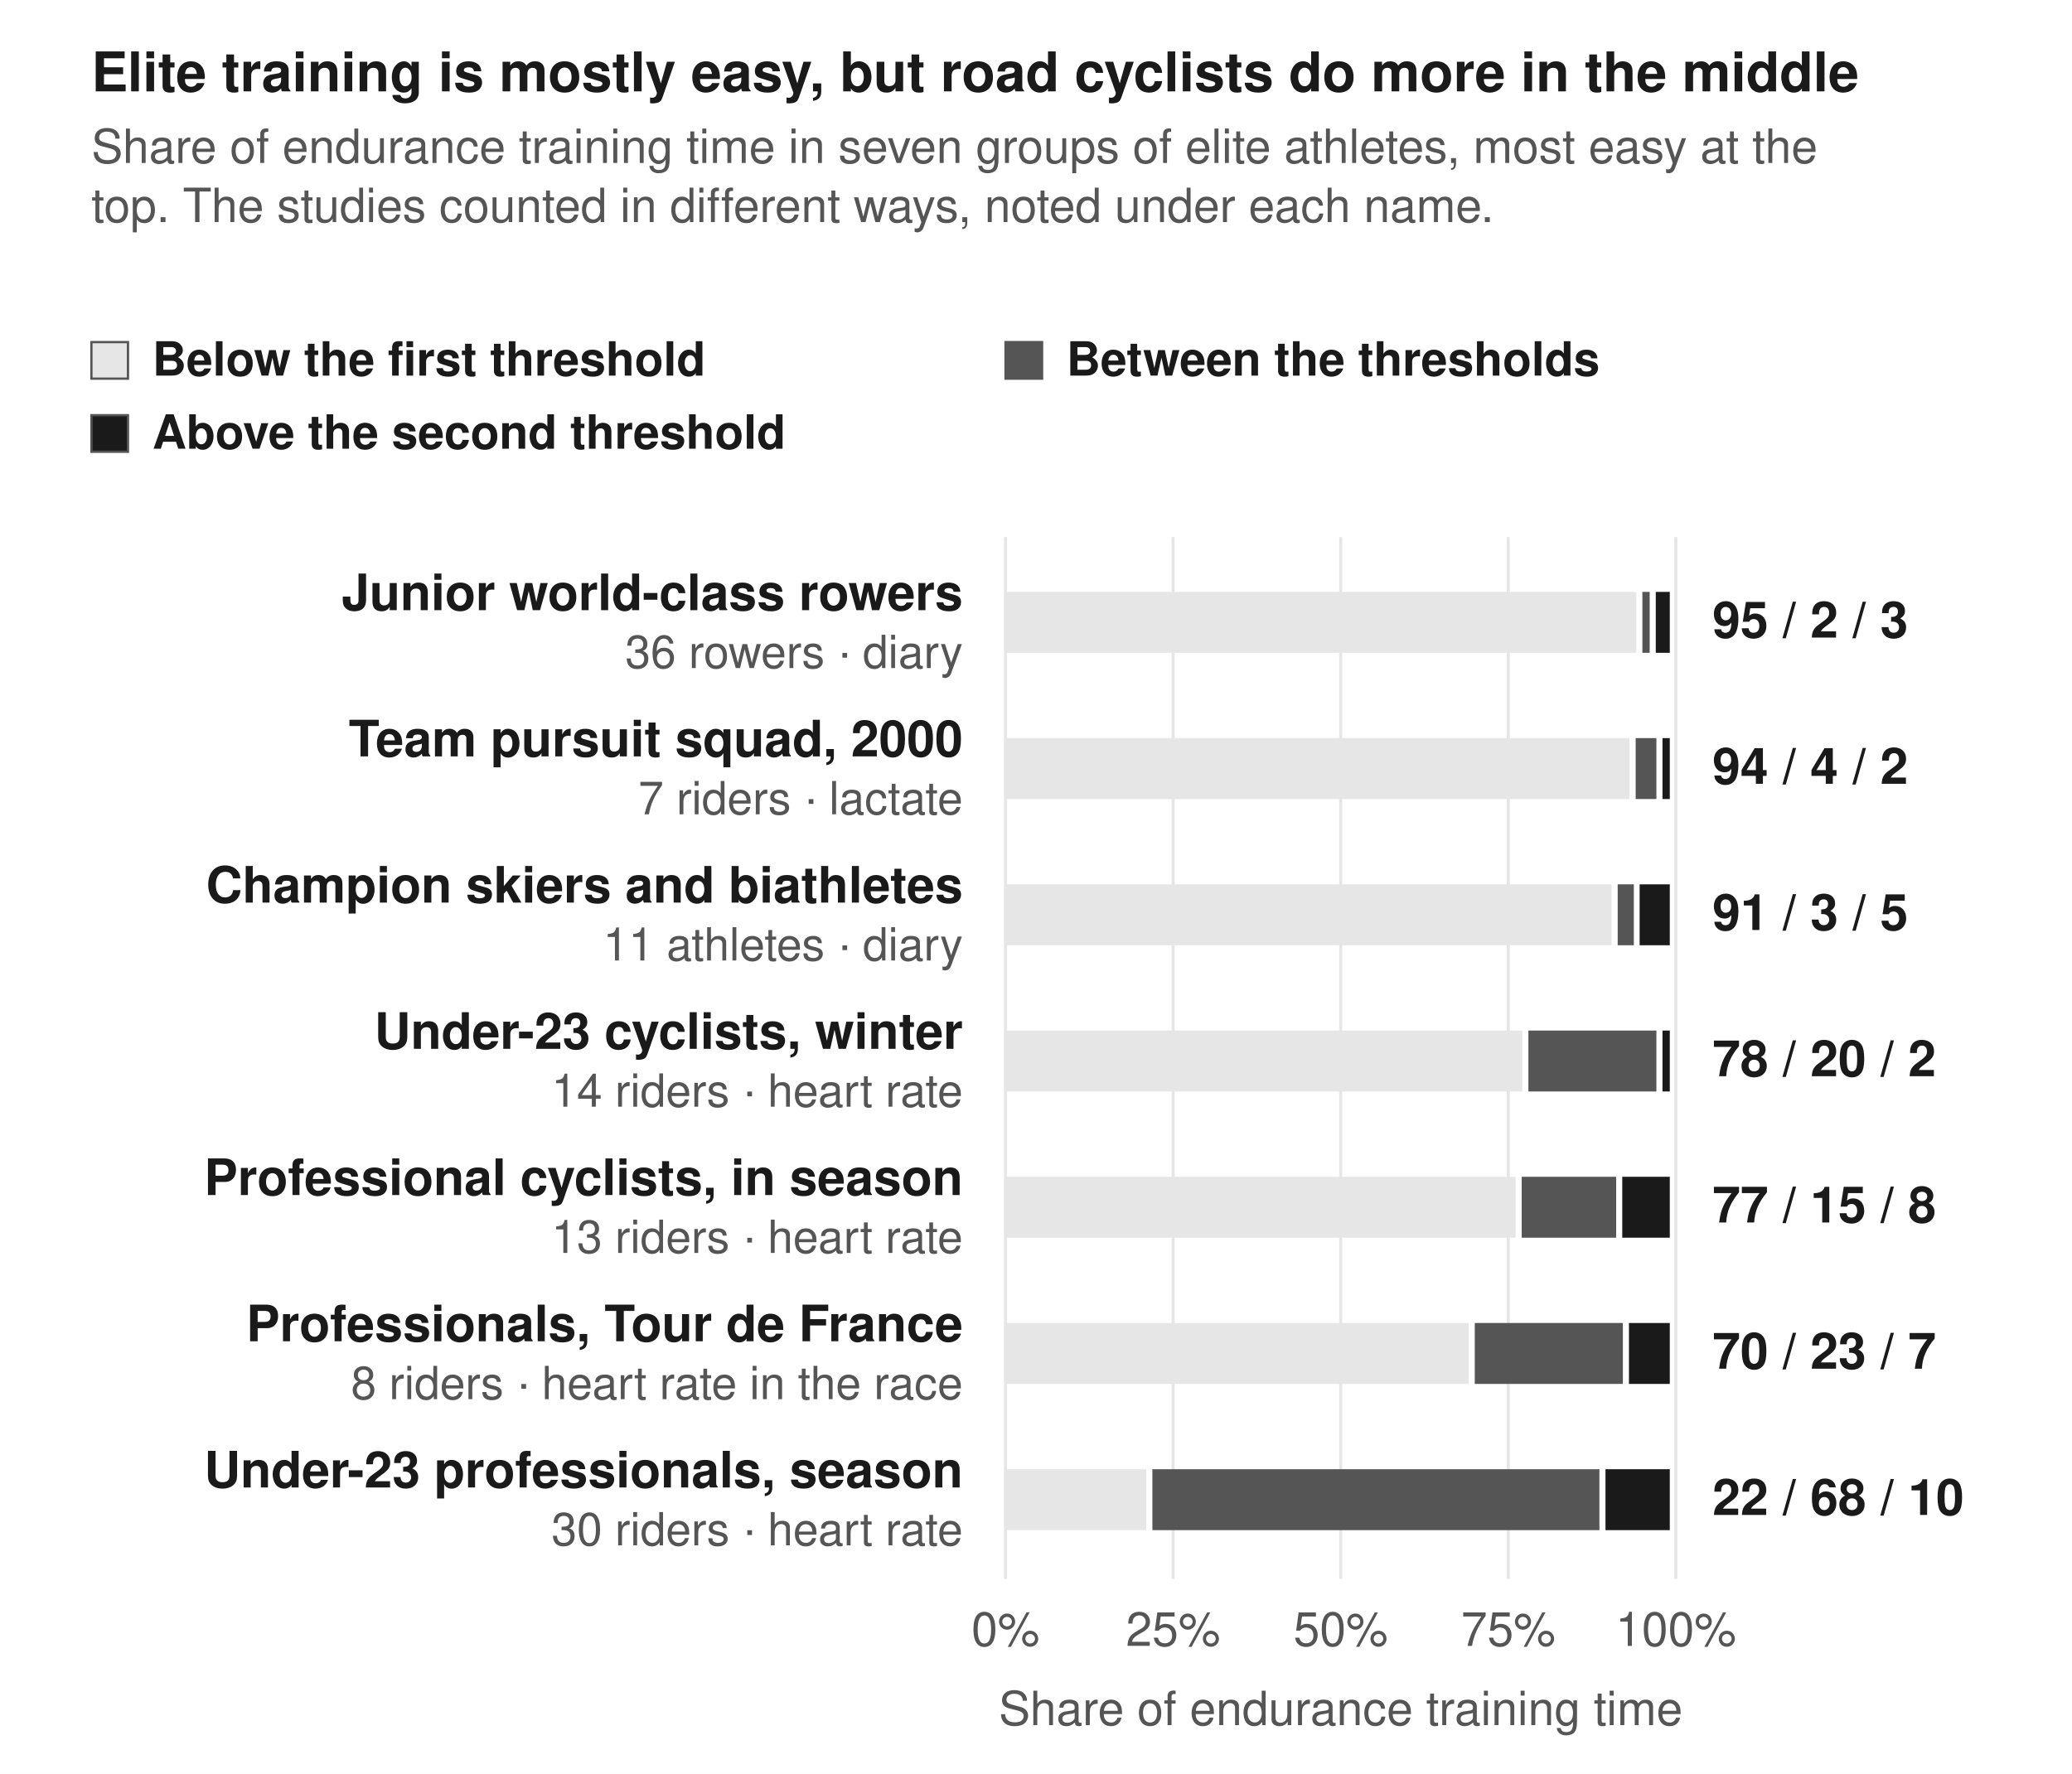
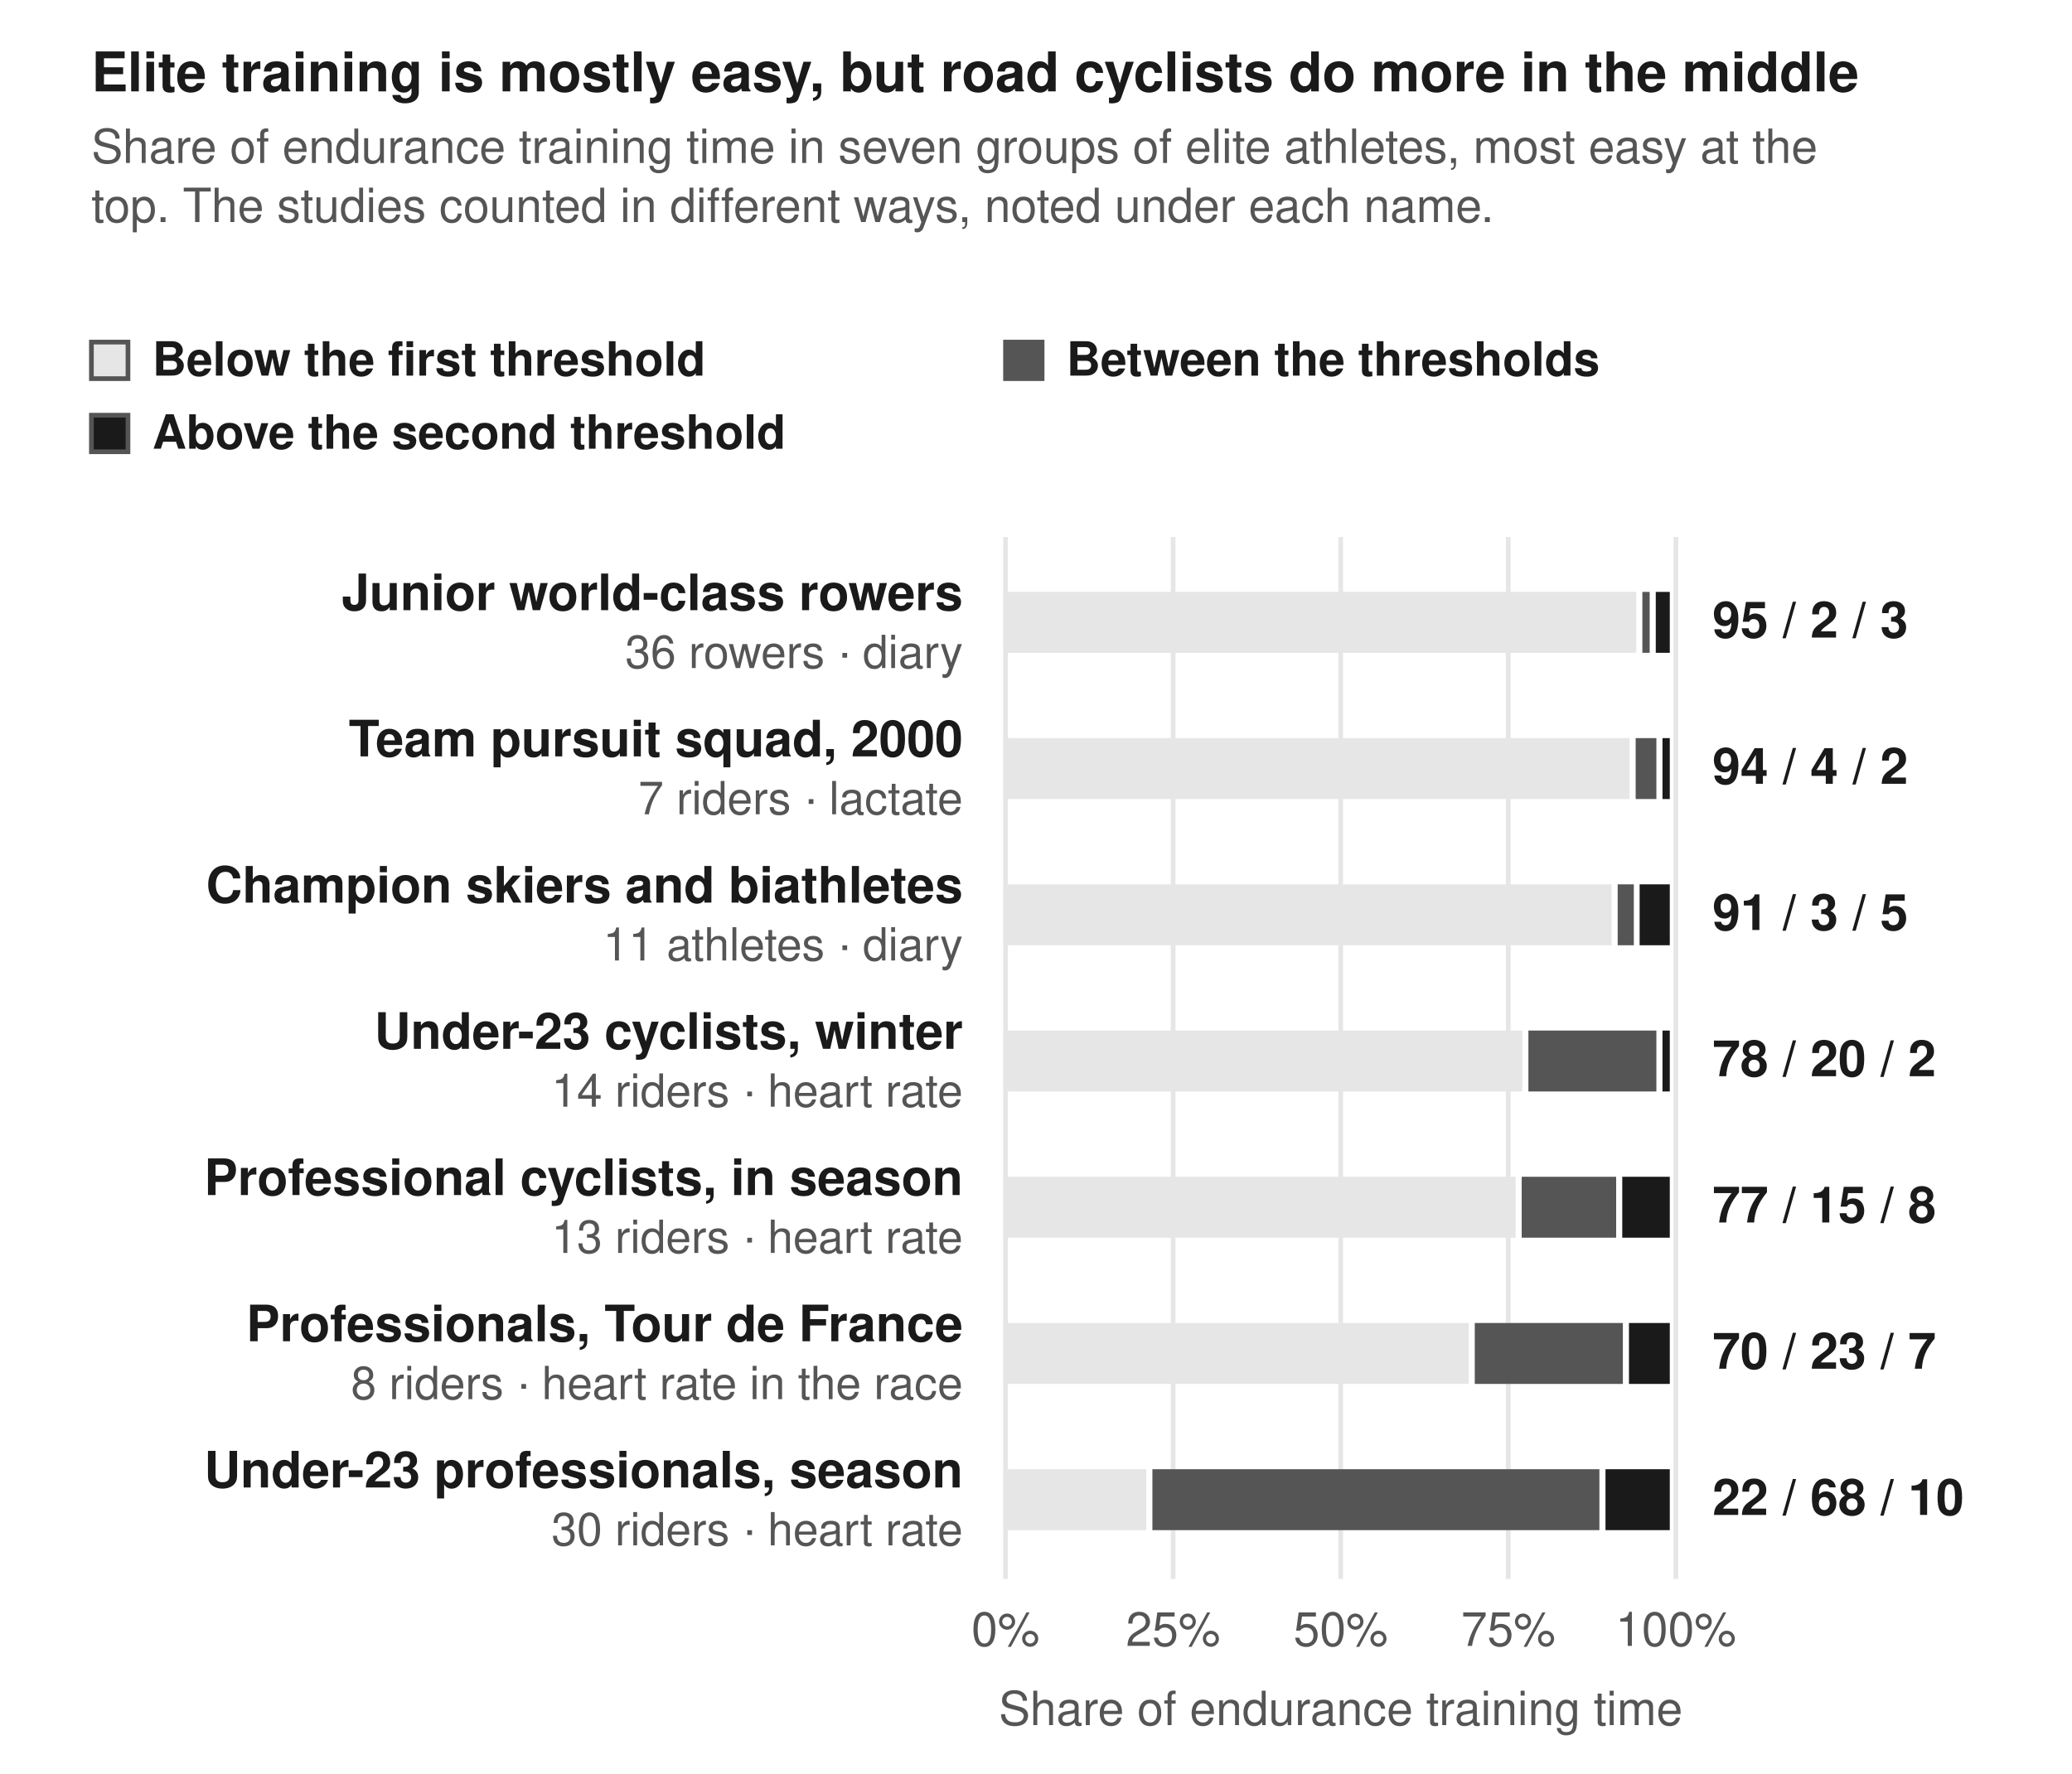
<svg xmlns="http://www.w3.org/2000/svg" viewBox="0 0 680 582.3" width="680" height="582.3" role="img" aria-label="Stacked bars of training time below the first threshold, between the thresholds and above the second in seven groups of elite athletes, from 95, 2 and 3 percent in junior rowers to 22, 68 and 10 percent in under-23 professional cyclists">
  <rect width="680" height="582.3" fill="#ffffff" />
  <text x="30.0" y="30.0" font-family="IBM Plex Sans, Helvetica, Arial, sans-serif" font-size="18" fill="#1a1a1a" text-anchor="start" font-weight="600">Elite training is mostly easy, but road cyclists do more in the middle</text>
  <text x="30.0" y="53.5" font-family="IBM Plex Sans, Helvetica, Arial, sans-serif" font-size="15.5" fill="#555555" text-anchor="start" font-weight="400">Share of endurance training time in seven groups of elite athletes, most easy at the</text>
  <text x="30.0" y="72.9" font-family="IBM Plex Sans, Helvetica, Arial, sans-serif" font-size="15.5" fill="#555555" text-anchor="start" font-weight="400">top. The studies counted in different ways, noted under each name.</text>
-   <rect x="30" y="112.3" width="12" height="12" fill="#e6e6e6" stroke="#555555" stroke-width="0.75" />
+   <rect x="30" y="112.3" width="12" height="12" fill="#e6e6e6" stroke="#555555" stroke-width="1.54" />
  <text x="50.0" y="123.3" font-family="IBM Plex Sans, Helvetica, Arial, sans-serif" font-size="15.5" fill="#1a1a1a" text-anchor="start" font-weight="600">Below the first threshold</text>
-   <rect x="330" y="112.3" width="12" height="12" fill="#555555" stroke="#555555" stroke-width="0.75" />
+   <rect x="330" y="112.3" width="12" height="12" fill="#555555" stroke="#555555" stroke-width="1.54" />
  <text x="350.0" y="123.3" font-family="IBM Plex Sans, Helvetica, Arial, sans-serif" font-size="15.5" fill="#1a1a1a" text-anchor="start" font-weight="600">Between the thresholds</text>
-   <rect x="30" y="136.3" width="12" height="12" fill="#1a1a1a" stroke="#555555" stroke-width="0.75" />
+   <rect x="30" y="136.3" width="12" height="12" fill="#1a1a1a" stroke="#555555" stroke-width="1.54" />
  <text x="50.0" y="147.3" font-family="IBM Plex Sans, Helvetica, Arial, sans-serif" font-size="15.5" fill="#1a1a1a" text-anchor="start" font-weight="600">Above the second threshold</text>
-   <line x1="330.0" y1="176.3" x2="330.0" y2="518.3" stroke="#e6e6e6" stroke-width="1" />
+   <line x1="330.0" y1="176.3" x2="330.0" y2="518.3" stroke="#e6e6e6" stroke-width="1.54" />
  <text x="330.0" y="540.3" font-family="IBM Plex Sans, Helvetica, Arial, sans-serif" font-size="15.5" fill="#555555" text-anchor="middle" font-weight="400">0%</text>
-   <line x1="385.0" y1="176.3" x2="385.0" y2="518.3" stroke="#e6e6e6" stroke-width="1" />
+   <line x1="385.0" y1="176.3" x2="385.0" y2="518.3" stroke="#e6e6e6" stroke-width="1.54" />
  <text x="385.0" y="540.3" font-family="IBM Plex Sans, Helvetica, Arial, sans-serif" font-size="15.5" fill="#555555" text-anchor="middle" font-weight="400">25%</text>
-   <line x1="440.0" y1="176.3" x2="440.0" y2="518.3" stroke="#e6e6e6" stroke-width="1" />
+   <line x1="440.0" y1="176.3" x2="440.0" y2="518.3" stroke="#e6e6e6" stroke-width="1.54" />
  <text x="440.0" y="540.3" font-family="IBM Plex Sans, Helvetica, Arial, sans-serif" font-size="15.5" fill="#555555" text-anchor="middle" font-weight="400">50%</text>
-   <line x1="495.0" y1="176.3" x2="495.0" y2="518.3" stroke="#e6e6e6" stroke-width="1" />
+   <line x1="495.0" y1="176.3" x2="495.0" y2="518.3" stroke="#e6e6e6" stroke-width="1.54" />
  <text x="495.0" y="540.3" font-family="IBM Plex Sans, Helvetica, Arial, sans-serif" font-size="15.5" fill="#555555" text-anchor="middle" font-weight="400">75%</text>
-   <line x1="550.0" y1="176.3" x2="550.0" y2="518.3" stroke="#e6e6e6" stroke-width="1" />
+   <line x1="550.0" y1="176.3" x2="550.0" y2="518.3" stroke="#e6e6e6" stroke-width="1.54" />
  <text x="550.0" y="540.3" font-family="IBM Plex Sans, Helvetica, Arial, sans-serif" font-size="15.5" fill="#555555" text-anchor="middle" font-weight="400">100%</text>
  <text x="440.0" y="566.3" font-family="IBM Plex Sans, Helvetica, Arial, sans-serif" font-size="15.5" fill="#555555" text-anchor="middle" font-weight="400">Share of endurance training time</text>
  <text x="316.0" y="200.3" font-family="IBM Plex Sans, Helvetica, Arial, sans-serif" font-size="16.5" fill="#1a1a1a" text-anchor="end" font-weight="600">Junior world-class rowers</text>
  <text x="316.0" y="219.3" font-family="IBM Plex Sans, Helvetica, Arial, sans-serif" font-size="15" fill="#555555" text-anchor="end" font-weight="400">36 rowers · diary</text>
  <rect x="330.0" y="194.3" width="207.0" height="20" fill="#e6e6e6" />
  <rect x="539.0" y="194.3" width="2.4" height="20" fill="#555555" />
  <rect x="543.4" y="194.3" width="4.6" height="20" fill="#1a1a1a" />
  <text x="562.0" y="209.3" font-family="IBM Plex Sans, Helvetica, Arial, sans-serif" font-size="16.5" fill="#1a1a1a" text-anchor="start" font-weight="600">95 / 2 / 3</text>
  <text x="316.0" y="248.3" font-family="IBM Plex Sans, Helvetica, Arial, sans-serif" font-size="16.5" fill="#1a1a1a" text-anchor="end" font-weight="600">Team pursuit squad, 2000</text>
  <text x="316.0" y="267.3" font-family="IBM Plex Sans, Helvetica, Arial, sans-serif" font-size="15" fill="#555555" text-anchor="end" font-weight="400">7 riders · lactate</text>
  <rect x="330.0" y="242.3" width="204.8" height="20" fill="#e6e6e6" />
  <rect x="536.8" y="242.3" width="6.8" height="20" fill="#555555" />
  <rect x="545.6" y="242.3" width="2.4" height="20" fill="#1a1a1a" />
  <text x="562.0" y="257.3" font-family="IBM Plex Sans, Helvetica, Arial, sans-serif" font-size="16.5" fill="#1a1a1a" text-anchor="start" font-weight="600">94 / 4 / 2</text>
  <text x="316.0" y="296.3" font-family="IBM Plex Sans, Helvetica, Arial, sans-serif" font-size="16.5" fill="#1a1a1a" text-anchor="end" font-weight="600">Champion skiers and biathletes</text>
  <text x="316.0" y="315.3" font-family="IBM Plex Sans, Helvetica, Arial, sans-serif" font-size="15" fill="#555555" text-anchor="end" font-weight="400">11 athletes · diary</text>
  <rect x="330.0" y="290.3" width="198.9" height="20" fill="#e6e6e6" />
  <rect x="530.9" y="290.3" width="5.3" height="20" fill="#555555" />
  <rect x="538.1" y="290.3" width="9.9" height="20" fill="#1a1a1a" />
  <text x="562.0" y="305.3" font-family="IBM Plex Sans, Helvetica, Arial, sans-serif" font-size="16.5" fill="#1a1a1a" text-anchor="start" font-weight="600">91 / 3 / 5</text>
  <text x="316.0" y="344.3" font-family="IBM Plex Sans, Helvetica, Arial, sans-serif" font-size="16.5" fill="#1a1a1a" text-anchor="end" font-weight="600">Under-23 cyclists, winter</text>
  <text x="316.0" y="363.3" font-family="IBM Plex Sans, Helvetica, Arial, sans-serif" font-size="15" fill="#555555" text-anchor="end" font-weight="400">14 riders · heart rate</text>
  <rect x="330.0" y="338.3" width="169.6" height="20" fill="#e6e6e6" />
  <rect x="501.6" y="338.3" width="42.0" height="20" fill="#555555" />
  <rect x="545.6" y="338.3" width="2.4" height="20" fill="#1a1a1a" />
  <text x="562.0" y="353.3" font-family="IBM Plex Sans, Helvetica, Arial, sans-serif" font-size="16.5" fill="#1a1a1a" text-anchor="start" font-weight="600">78 / 20 / 2</text>
  <text x="316.0" y="392.3" font-family="IBM Plex Sans, Helvetica, Arial, sans-serif" font-size="16.5" fill="#1a1a1a" text-anchor="end" font-weight="600">Professional cyclists, in season</text>
  <text x="316.0" y="411.3" font-family="IBM Plex Sans, Helvetica, Arial, sans-serif" font-size="15" fill="#555555" text-anchor="end" font-weight="400">13 riders · heart rate</text>
  <rect x="330.0" y="386.3" width="167.4" height="20" fill="#e6e6e6" />
  <rect x="499.4" y="386.3" width="31.0" height="20" fill="#555555" />
  <rect x="532.4" y="386.3" width="15.6" height="20" fill="#1a1a1a" />
  <text x="562.0" y="401.3" font-family="IBM Plex Sans, Helvetica, Arial, sans-serif" font-size="16.5" fill="#1a1a1a" text-anchor="start" font-weight="600">77 / 15 / 8</text>
  <text x="316.0" y="440.3" font-family="IBM Plex Sans, Helvetica, Arial, sans-serif" font-size="16.5" fill="#1a1a1a" text-anchor="end" font-weight="600">Professionals, Tour de France</text>
  <text x="316.0" y="459.3" font-family="IBM Plex Sans, Helvetica, Arial, sans-serif" font-size="15" fill="#555555" text-anchor="end" font-weight="400">8 riders · heart rate in the race</text>
  <rect x="330.0" y="434.3" width="152.0" height="20" fill="#e6e6e6" />
  <rect x="484.0" y="434.3" width="48.6" height="20" fill="#555555" />
  <rect x="534.6" y="434.3" width="13.4" height="20" fill="#1a1a1a" />
  <text x="562.0" y="449.3" font-family="IBM Plex Sans, Helvetica, Arial, sans-serif" font-size="16.5" fill="#1a1a1a" text-anchor="start" font-weight="600">70 / 23 / 7</text>
  <text x="316.0" y="488.3" font-family="IBM Plex Sans, Helvetica, Arial, sans-serif" font-size="16.5" fill="#1a1a1a" text-anchor="end" font-weight="600">Under-23 professionals, season</text>
  <text x="316.0" y="507.3" font-family="IBM Plex Sans, Helvetica, Arial, sans-serif" font-size="15" fill="#555555" text-anchor="end" font-weight="400">30 riders · heart rate</text>
  <rect x="330.0" y="482.3" width="46.2" height="20" fill="#e6e6e6" />
  <rect x="378.2" y="482.3" width="146.7" height="20" fill="#555555" />
  <rect x="526.9" y="482.3" width="21.1" height="20" fill="#1a1a1a" />
  <text x="562.0" y="497.3" font-family="IBM Plex Sans, Helvetica, Arial, sans-serif" font-size="16.5" fill="#1a1a1a" text-anchor="start" font-weight="600">22 / 68 / 10</text>
</svg>
